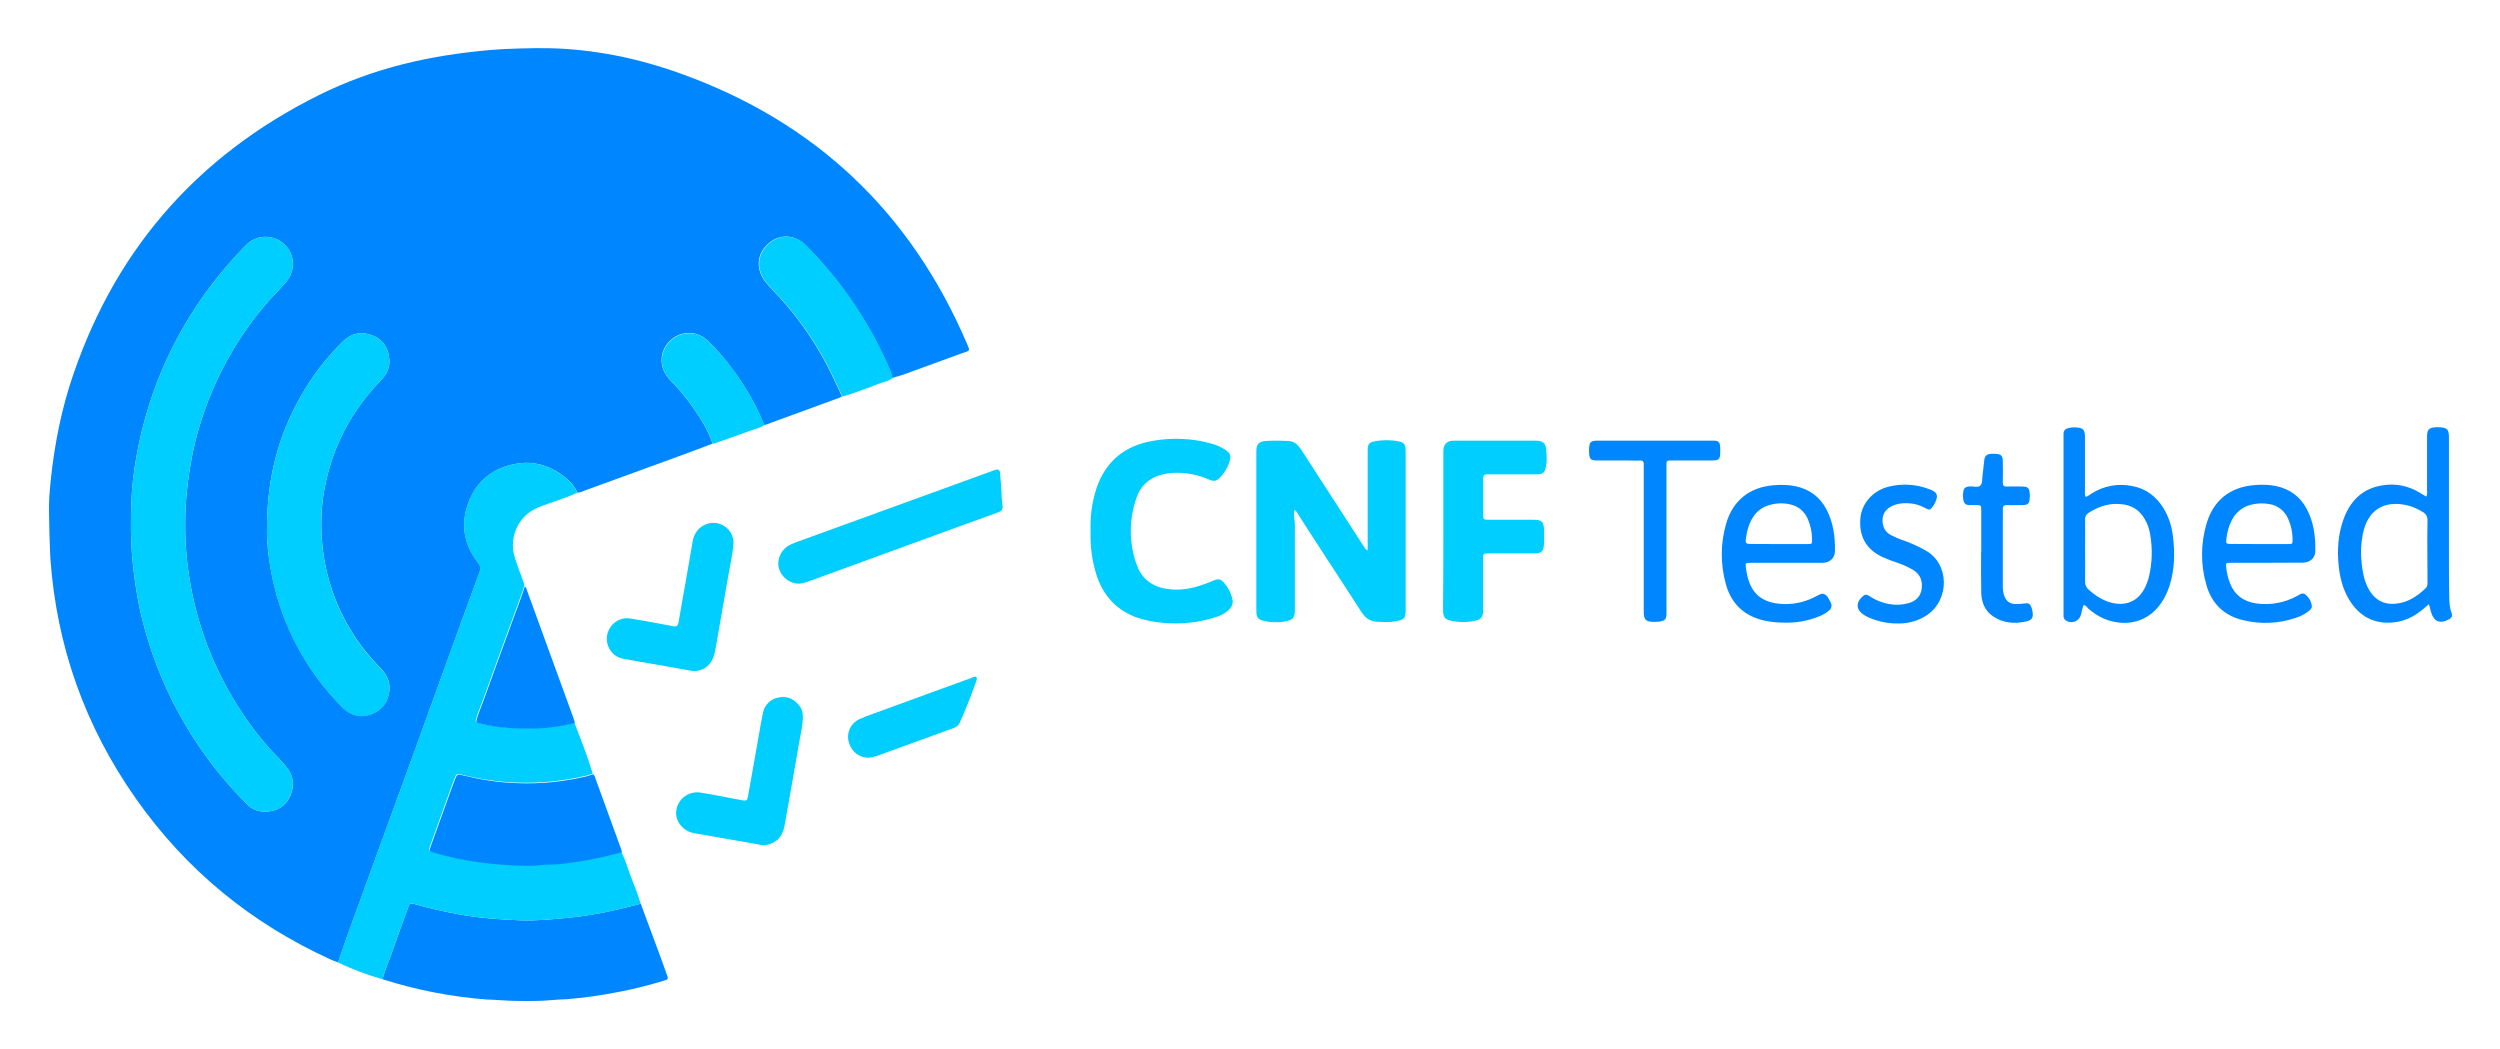
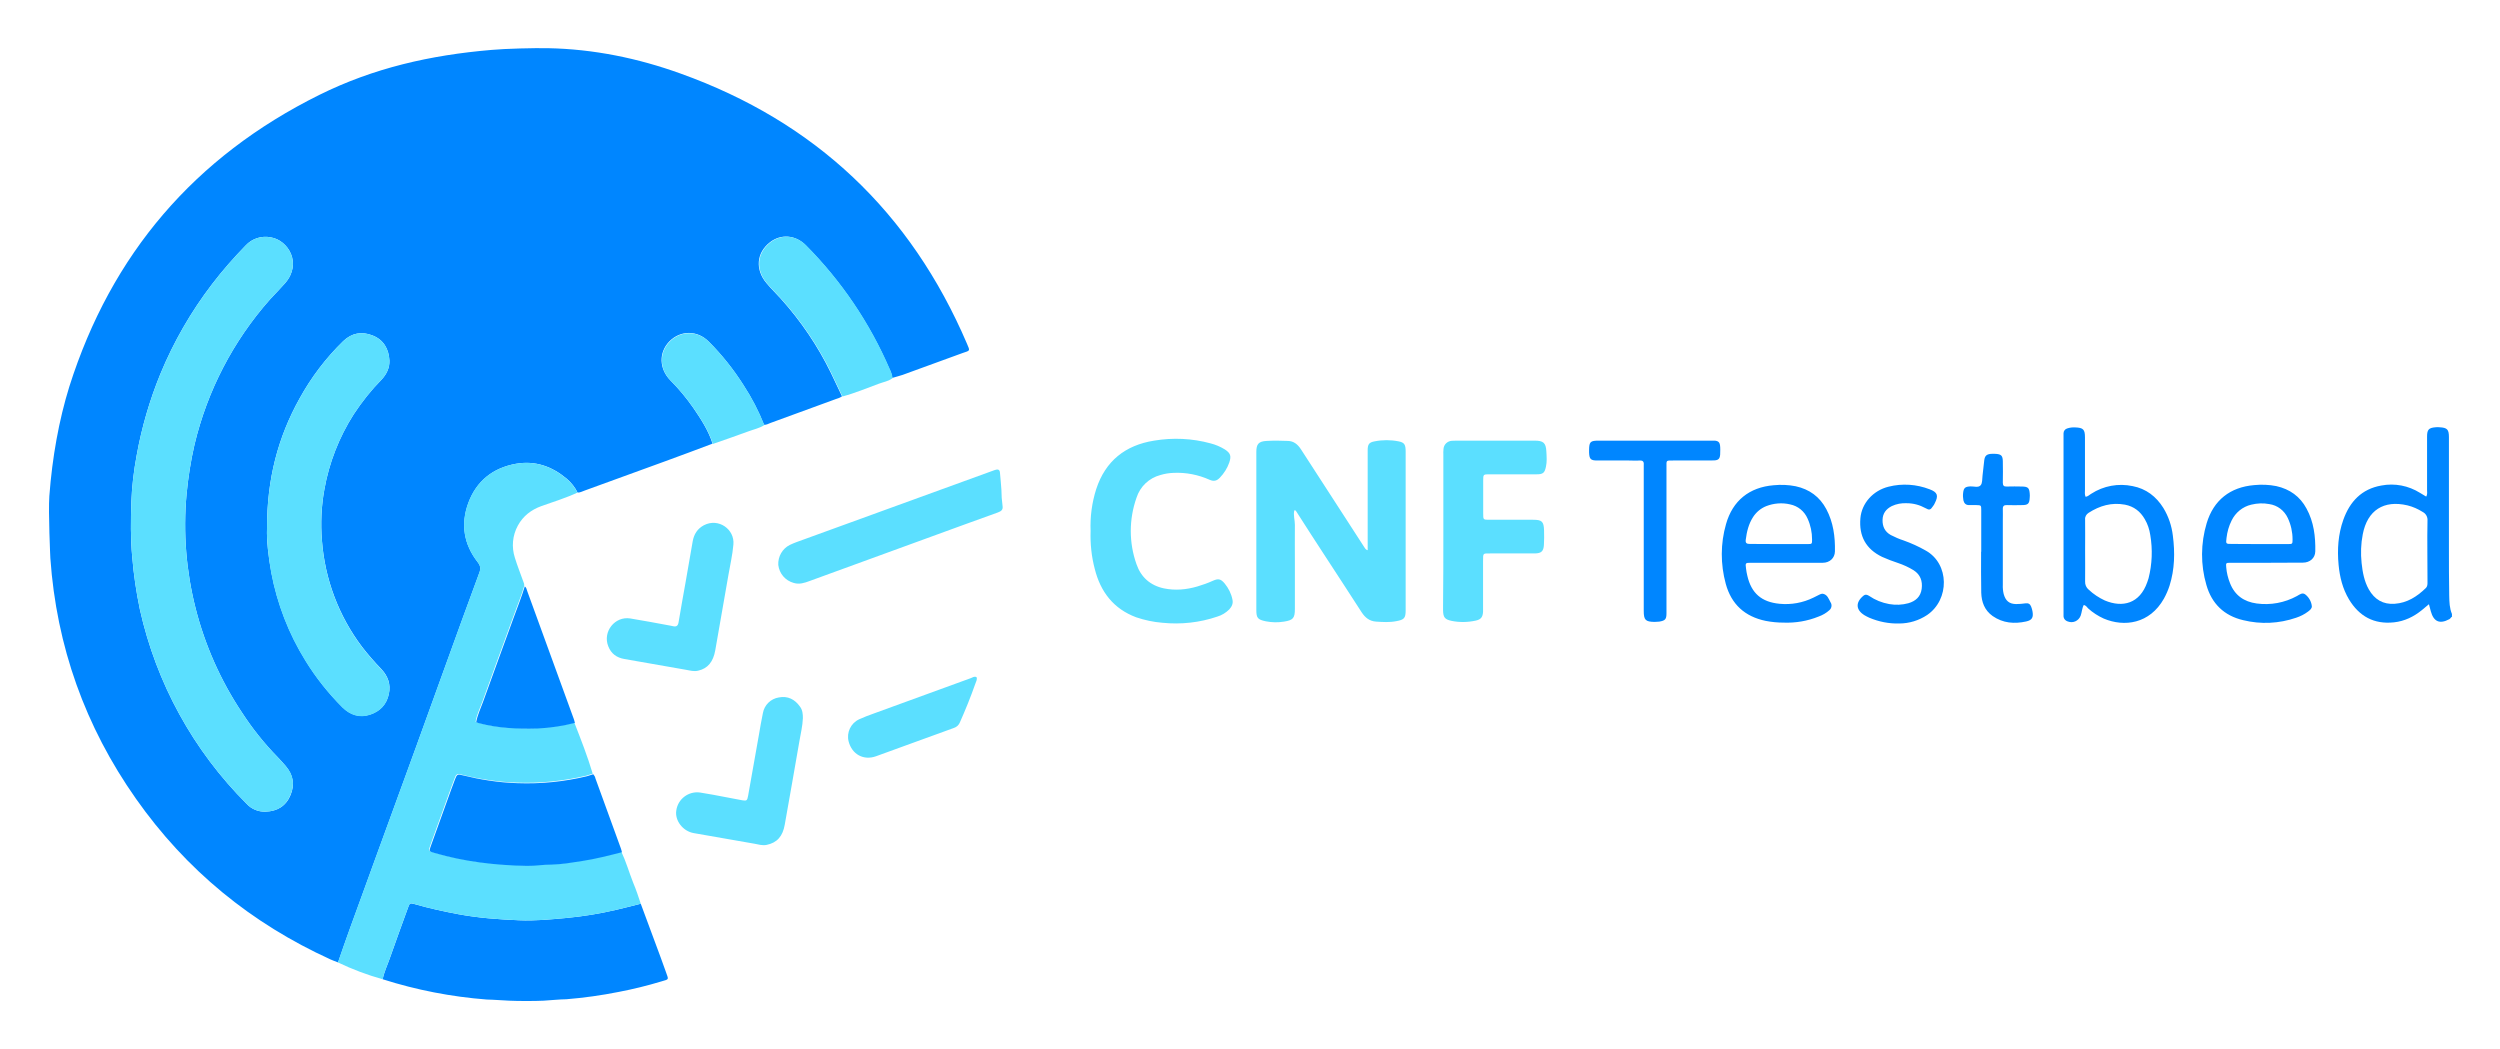
<svg xmlns="http://www.w3.org/2000/svg" version="1.1" id="Layer_1" x="0px" y="0px" viewBox="0 0 1737.8 728.8" style="enable-background:new 0 0 1737.8 728.8;" xml:space="preserve">
  <style type="text/css">
	.st0{fill:#0086FF;}
- 	.st1{fill:#00CEFF;}
+ 	.st1{fill:#5BDFFF;}
	.st2{fill:none;}
</style>
  <path class="st0" d="M1704.7,428.7c-1.1,0.1-1.2,1.3-2.1,1.7c-6.7,3.6-10.9,1.8-12.9-5.5c-0.4-1.5-0.8-2.9-1.3-4.9  c-1.8,1.5-3.3,2.8-4.9,4.1c-5.7,4.6-12,7.7-19.4,8.5c-13.9,1.5-24.2-4.2-31.3-16c-4.4-7.4-6.4-15.5-7.2-24  c-1-10.7-0.3-21.2,3.3-31.3c4.5-12.6,12.7-21.4,26.4-23.8c9.3-1.8,18.9,0.1,26.9,5.1c1.4,0.9,2.8,1.7,4.3,2.6c1-1.7,0.6-3.3,0.6-4.8  c0-12.3,0-24.6,0-36.9c0-4.9,1.2-6.1,5.9-6.5c0.9-0.1,1.9-0.1,2.8,0c5.3,0.3,6.5,1.5,6.5,6.9c0,25.9,0,51.7,0,77.6  c0,10.9,0,21.8,0.2,32.7c0.1,4.3,0.2,8.6,1.9,12.6V428.7z M1687.3,382.9c0-7-0.1-14,0.1-21c0.2-2.5-1.1-4.9-3.3-6  c-3.3-2.1-6.9-3.7-10.6-4.6c-16.5-3.9-27.9,3.4-31.1,20.1c-1.3,6.6-1.5,13.3-0.8,20c0.7,6.4,1.8,12.6,5,18.3c4,7,9.9,10.6,18,10  c8.7-0.6,15.5-5,21.6-10.9c1.3-1.3,1.2-2.8,1.2-4.3C1687.3,397.2,1687.3,390.1,1687.3,382.9L1687.3,382.9z" />
  <path class="st1" d="M950.7,382.5c0-16.4,0-32.5,0-48.5c0-7,0-14,0-21c0-4.1,0.9-5.5,4.8-6.2c5.5-1.1,11.2-1.1,16.7,0  c4.1,0.8,4.9,2.3,4.9,7.1c0,24.3,0,48.6,0,72.9c0,12.5,0,24.9,0,37.4c0,5.5-1,6.6-6.6,7.6c-4.6,0.9-9.3,0.6-13.9,0.3  c-4.6-0.3-7.6-2.7-10.1-6.5c-8.1-12.7-16.5-25.3-24.7-38c-7-10.7-13.9-21.4-20.8-32.2c-0.2-0.5-0.8-0.8-1.3-0.6  c-0.8,3.3,0.4,6.6,0.4,10c-0.1,8.9,0,17.8,0,26.6c0,10.6,0,21.2,0,31.8c0,6.5-1.2,7.9-7.6,8.9c-4.2,0.7-8.4,0.6-12.5-0.2  c-5.8-1.2-6.7-2.3-6.7-8c0-23.4,0-46.7,0-70.1c0-13.2,0-26.5,0-39.7c0-5.4,1.6-7.3,7.1-7.6c5-0.3,10-0.2,14.9,0c4,0.1,6.8,2.4,9,5.8  c10.8,16.8,21.7,33.5,32.5,50.2c3.9,6,7.8,12,11.7,18.1C948.9,381,949.1,382,950.7,382.5L950.7,382.5z M758.1,369.1  c-0.4-9.8,0.9-19.7,3.9-29.1c6.4-19.6,20.2-30.5,40.2-33.7c13.1-2.2,26.5-1.6,39.3,1.9c3.5,0.9,6.8,2.3,9.9,4.2  c4,2.6,4.6,4.6,3.1,9.1c-1.4,4-3.7,7.6-6.6,10.6c-2.1,2.2-4.2,2.7-7.1,1.4c-7.8-3.5-16.4-5.2-25-4.8c-3.1,0.1-6.2,0.6-9.2,1.5  c-7.9,2.1-14.1,8-16.6,15.8c-5.3,15-5.3,31.3,0,46.2c3.1,9,9.6,14.8,19.1,16.8c7.8,1.6,15.5,0.9,23.1-1.3c3.7-1.1,7.4-2.4,10.9-4  c3.8-1.7,5.5-1.3,8.2,1.9c2.7,3.3,4.6,7.1,5.4,11.2c0.6,2.7-0.4,4.8-2.2,6.8c-2.3,2.3-5.2,4.1-8.3,5c-12.3,4.2-25.3,5.6-38.2,4.3  c-6.2-0.5-12.3-1.8-18.2-3.8c-15.8-5.9-24.8-17.7-28.8-33.6C758.7,386.8,757.8,377.9,758.1,369.1z M1003.3,369.1  c0-17.6,0-35.2,0-52.8c-0.1-1.4,0-2.8,0.1-4.2c0.2-3.1,2.7-5.5,5.8-5.7c1.1-0.1,2.2-0.1,3.3-0.1c18.1,0,36.2,0,54.2,0  c6.1,0,7.9,1.5,8.2,7.5c0.2,3.6,0.5,7.2-0.3,10.7c-0.9,4.2-2,5.2-6.4,5.2c-10.9,0-21.8,0-32.7,0c-4.4,0-4.5,0-4.5,4.3  c0,7.6,0,15.3,0,22.9c0,4.4,0,4.4,4.3,4.4c10.1,0,20.3,0,30.4,0c6.1,0,7.4,1.2,7.6,7.3c0.1,3.4,0.1,6.9-0.1,10.3  c-0.3,4.3-1.8,5.7-6.2,5.8c-0.9,0-1.9,0-2.8,0c-9.2,0-18.4,0-27.6,0c-6.1,0-5.6-0.5-5.7,5.4c0,10.8,0,21.5,0,32.3c0,0.9,0,1.9,0,2.8  c-0.2,3.7-1.4,5.4-5.1,6.2c-5.5,1.2-11.2,1.3-16.7,0.2c-4.8-1-5.9-2.5-6-7.3c0-0.9,0-1.9,0-2.8  C1003.3,404.1,1003.3,386.6,1003.3,369.1L1003.3,369.1z" />
  <path class="st0" d="M1448.5,420.5c-1.3,2.3-1.3,5-2.2,7.5c-1.4,3.6-5.3,5.4-8.9,4c-0.4-0.1-0.7-0.3-1.1-0.5c-1.1-0.6-1.8-1.8-1.9-3  c0-1.1,0-2.2,0-3.3c0-40.2,0-80.4,0-120.7c0-1.1,0-2.2,0-3.3c0-1.6,1.1-3,2.6-3.4c1.8-0.6,3.7-0.8,5.5-0.7c5.6,0.2,6.8,1.4,6.8,6.9  c0,12.2,0,24.3,0,36.5c0,1.5-0.3,3.1,0.4,4.8c1.7-0.1,2.7-1.4,4-2.1c8.5-5.5,18.8-7.4,28.7-5.3c9.4,1.8,16.4,7.2,21.4,15.2  c3.6,5.9,5.8,12.5,6.6,19.3c1.5,11.7,1.3,23.3-2.3,34.7c-1,3.1-2.3,6.1-3.9,9c-9.9,17.6-27.6,19.9-41.8,13.9  c-4-1.8-7.7-4.2-10.9-7.1C1450.7,422,1450,420.9,1448.5,420.5z M1449.4,382.7c0,7.2,0.1,14.3,0,21.5c-0.1,2.2,0.8,4.3,2.5,5.7  c3.3,3.1,7.1,5.6,11.2,7.5c12.4,5.2,24.3,2.2,29.5-12.7c0.3-0.9,0.6-1.8,0.9-2.7c2.5-9.8,2.9-20.1,1.2-30.1c-0.6-3.9-1.8-7.6-3.8-11  c-3.1-5.4-7.6-8.9-13.8-10.1c-9.3-1.7-17.5,0.7-25.3,5.7c-1.6,1-2.6,2.8-2.4,4.6C1449.5,368.4,1449.4,375.5,1449.4,382.7  L1449.4,382.7z M1576.1,391.2c-8.6,0-17.1,0-25.7,0c-3.1,0-3.2,0.1-2.9,3.2c0.3,3.7,1.2,7.4,2.6,10.9c3.3,8.5,9.7,13,18.6,14.2  c9.6,1.3,19.4-0.5,28-5.2c1.8-1,3.8-2.8,6-0.9c2.4,2,4,4.9,4.3,8c0.1,1.6-1.3,2.7-2.6,3.7c-2.5,1.9-5.3,3.3-8.3,4.3  c-11.9,4.1-24.6,4.7-36.8,1.7c-13.3-3.1-21.9-11.5-25.6-24.5c-4.1-14-4-28.9,0.2-42.9c4.8-16,16.3-25.1,33.1-26.5  c5.1-0.5,10.3-0.3,15.3,0.7c9.4,2.1,16.5,7.2,21,15.6c5.1,9.3,6.3,19.5,6.1,29.8c-0.1,4.7-3.8,7.8-8.6,7.8  C1592.6,391.2,1584.4,391.2,1576.1,391.2z M1570.4,378.2c6.7,0,13.4,0,20.1,0c3,0,3.1-0.1,3.1-3.2c0-5.2-1.1-10.2-3.3-14.9  c-2.4-5.2-7.2-8.9-12.9-9.7c-4.1-0.8-8.4-0.6-12.5,0.4c-6,1.4-11,5.5-13.7,11.1c-1.9,3.8-3,7.8-3.5,12c-0.5,4.2-0.5,4.2,3.6,4.2  C1557.6,378.2,1564,378.2,1570.4,378.2L1570.4,378.2z M1242.3,391.2c-8.4,0-16.8,0-25.2,0c-3.9,0-3.9,0.1-3.4,4  c0.2,1.7,0.5,3.4,0.9,5c2.8,12.2,9.9,18.3,22.4,19.5c8.1,0.8,16.3-0.7,23.6-4.3c1.4-0.7,2.8-1.4,4.2-2.1c0.7-0.4,1.4-0.6,2.2-0.6  c3.3,0.6,4.1,3.5,5.4,5.9c1.2,1.7,0.9,4.1-0.7,5.5c-2.2,2-4.8,3.5-7.6,4.5c-7.7,3.1-15.9,4.5-24.2,4.2c-4.2,0-8.4-0.4-12.5-1.2  c-14.5-3-23.9-11.5-27.8-25.8c-3.7-13.6-3.7-28,0.2-41.5c4.6-16.3,16.2-25.6,33.1-27c5.1-0.5,10.3-0.3,15.3,0.7  c9.6,2.1,16.7,7.3,21.3,15.9c4.9,9.2,6.2,19.2,6,29.4c-0.1,4.7-3.7,7.9-8.5,7.9C1258.8,391.2,1250.6,391.2,1242.3,391.2z   M1236.4,378.2c6.7,0,13.4,0,20.1,0c3.1,0,3.1-0.1,3.1-3.2c0-5-1-9.9-3.1-14.5c-2.2-5.1-6.7-8.8-12.2-9.9  c-5.5-1.3-11.3-0.8-16.5,1.2c-3.8,1.5-7,4.2-9.2,7.6c-3.1,4.8-4.4,10.2-5.1,15.8c-0.3,2.4,0.7,2.9,2.9,2.9  C1223.1,378.1,1229.7,378.2,1236.4,378.2z M1142.6,375c0-16.4,0-32.7,0-49.1c0-0.9,0-1.9,0-2.8c0.2-2.2-0.6-3.1-2.9-3  c-2.5,0.2-5,0-7.5,0c-7.3,0-14.6,0-22,0c-4.5,0-5.4-1-5.6-5.5c0-0.6,0-1.2,0-1.9c0.1-5.6,0.9-6.4,6.6-6.4c26,0,52,0,78.1,0  c0.9,0,1.9,0,2.8,0c3,0.4,3.7,1.5,3.7,6.3c0.1,5.7-0.5,7-3.6,7.4c-1.1,0.1-2.2,0.1-3.3,0.1c-8.6,0-17.1,0-25.7,0  c-5.3,0-4.8-0.3-4.8,4.7c0,25.1,0,50.2,0,75.3c0,8.7,0,17.5,0,26.2c0,4.2-0.9,5.1-5,5.8c-1.1,0.1-2.2,0.2-3.3,0.2  c-6.3-0.1-7.5-1.3-7.5-7.7C1142.6,408,1142.6,391.5,1142.6,375z M1320.2,433.4c-7.1,0.2-14.2-1.2-20.8-4c-1.1-0.5-2.3-1.1-3.3-1.7  c-6.1-3.7-6.4-8.9-0.9-13.5c1.5-1.3,2.8-0.8,4.2,0.1c4.1,2.8,8.8,4.7,13.8,5.6c4.5,0.8,9.1,0.6,13.4-0.6c5.1-1.5,8.5-4.6,9.2-10  c0.7-5.4-0.9-9.9-5.6-12.9c-3.4-2.1-7.1-3.8-11-5.1c-3.7-1.2-7.3-2.6-10.9-4.2c-11.2-5.4-16.2-14.4-15.1-26.9  c0.9-10.3,8.7-19.2,19.6-21.9c9.5-2.4,19.4-1.7,28.5,1.8c5.6,2.1,6.3,4.4,3.6,9.7c-0.3,0.7-0.7,1.4-1.2,2c-1.8,2.7-2.5,3-5.3,1.4  c-4-2.2-8.4-3.4-13-3.4c-3.6-0.2-7.2,0.5-10.4,2c-3.9,2-6.3,5-6.4,9.6c-0.1,4.6,1.6,8.2,5.7,10.5c2.9,1.5,5.9,2.8,9,3.8  c5.3,1.9,10.4,4.2,15.3,7c16.6,9.2,16.7,34.1,1,44.8C1333.9,431.3,1327.1,433.4,1320.2,433.4L1320.2,433.4z M1377.2,383.5  c0-9.7,0-19.3,0-29c0-3.3-0.1-3.3-3.4-3.4c-1.7,0-3.4,0-5.1,0c-2.2,0-3.4-1.2-3.9-3.3c-0.3-1.7-0.4-3.4-0.2-5.1  c0.4-3.6,1.4-4.4,5.1-4.6c2.4-0.1,5.5,1.1,7.1-0.8c1.3-1.5,1-4.4,1.3-6.7c0.5-3.6,0.7-7.1,1.2-10.7c0.4-3,1.6-4.1,4.5-4.4  c1.2-0.1,2.5-0.1,3.7,0c3.6,0.3,4.6,1.3,4.7,5c0.1,5,0.1,10,0,15c0,2,0.7,2.8,2.7,2.7c3.6-0.1,7.2-0.1,10.8,0c4,0.1,4.9,1,5.2,4.9  c0.1,0.9,0.1,1.9,0,2.8c-0.2,4.3-1.2,5.2-5.4,5.2c-3.4,0.1-6.9,0.1-10.3,0c-2.2-0.1-3.1,0.6-3,2.9c0.1,2.5,0,5,0,7.5  c0,15,0,29.9,0,44.9c-0.1,2.2,0.1,4.4,0.6,6.5c1.3,4.7,3.8,6.9,8.6,7c2.2,0,4.4-0.2,6.5-0.5c2-0.3,3.3,0.4,4,2.3  c0.4,1,0.7,2.1,0.9,3.1c0.8,4.3-0.2,6.3-4.4,7.2c-8.2,1.8-16.1,1.2-23.3-3.8c-5.6-4-7.7-9.7-7.9-16.2c-0.2-9.5-0.1-19-0.1-28.5  L1377.2,383.5z" />
  <path class="st2" d="M245.8,287.9c5.7-8.7,12.3-16.8,19.5-24.3c3.6-3.7,5.7-8.2,5.4-13.2c-0.4-7.9-3.9-14.4-11.7-17.4  c-7.5-2.9-14.6-1.7-20.5,4c-12,11.7-22.2,25.1-30.2,39.7c-15.1,27.1-22.8,56.2-22.7,90.6v0c-0.3,8,0.9,19.3,3,30.4  c4,21.7,12.1,42.5,23.8,61.3c7.3,11.8,15.9,22.8,25.7,32.5c5.2,5.2,11.8,7.4,19.1,5c6.9-2.3,11.4-6.9,13.1-14.3  c1.5-6.8-0.7-12.5-5.2-17.3c-4.8-5-9.3-10.2-13.6-15.7c-16.1-21.4-25.7-47-27.7-73.7c-1-11.9-0.5-24,1.7-35.8  C228.9,321.4,235.7,303.8,245.8,287.9L245.8,287.9z" />
  <path class="st2" d="M193,526.5c-9.2-9.5-17.5-19.9-24.8-31c-29.8-44.7-43.4-98.3-38.5-151.8c1.1-11.6,2.9-23.1,5.5-34.4  c8.9-37.4,26.9-72.1,52.4-100.9c3.5-3.9,7.2-7.5,10.6-11.4c12-13.8,2.1-29.7-9.9-31.8c-6.5-1.3-13.1,0.8-17.6,5.7  c-8.3,8.5-16,17.4-23.2,26.7c-14.7,19.2-26.8,40.2-36,62.5c-7.5,18.2-13,37.2-16.5,56.6c-2,10.7-3.2,21.5-3.7,32.3  c-0.4,12.7-0.6,25.5,0.6,38.3c1,12.2,2.8,24.4,5.3,36.4c11.3,51.3,37.1,98.2,74.3,135.3c3.4,3.6,8.2,5.6,13.2,5.4  c8.1-0.3,14.1-3.9,17.3-11.6c3-7.2,1.8-13.8-3.3-19.7C196.8,530.7,195,528.5,193,526.5L193,526.5z" />
  <path class="st2" d="M193,526.5c-9.2-9.5-17.5-19.9-24.8-31c-29.8-44.7-43.4-98.3-38.5-151.8c1.1-11.6,2.9-23.1,5.5-34.4  c8.9-37.4,26.9-72.1,52.4-100.9c3.5-3.9,7.2-7.5,10.6-11.4c12-13.8,2.1-29.7-9.9-31.8c-6.5-1.3-13.1,0.8-17.6,5.7  c-8.3,8.5-16,17.4-23.2,26.7c-14.7,19.2-26.8,40.2-36,62.5c-7.5,18.2-13,37.2-16.5,56.6c-2,10.7-3.2,21.5-3.7,32.3  c-0.4,12.7-0.6,25.5,0.6,38.3c1,12.2,2.8,24.4,5.3,36.4c11.3,51.3,37.1,98.2,74.3,135.3c3.4,3.6,8.2,5.6,13.2,5.4  c8.1-0.3,14.1-3.9,17.3-11.6c3-7.2,1.8-13.8-3.3-19.7C196.8,530.7,195,528.5,193,526.5L193,526.5z" />
  <path class="st2" d="M245.8,287.9c5.7-8.7,12.3-16.8,19.5-24.3c3.6-3.7,5.7-8.2,5.4-13.2c-0.4-7.9-3.9-14.4-11.7-17.4  c-7.5-2.9-14.6-1.7-20.5,4c-12,11.7-22.2,25.1-30.2,39.7c-15.1,27.1-22.8,56.2-22.7,90.6v0c-0.3,8,0.9,19.3,3,30.4  c4,21.7,12.1,42.5,23.8,61.3c7.3,11.8,15.9,22.8,25.7,32.5c5.2,5.2,11.8,7.4,19.1,5c6.9-2.3,11.4-6.9,13.1-14.3  c1.5-6.8-0.7-12.5-5.2-17.3c-4.8-5-9.3-10.2-13.6-15.7c-16.1-21.4-25.7-47-27.7-73.7c-1-11.9-0.5-24,1.7-35.8  C228.9,321.4,235.7,303.8,245.8,287.9L245.8,287.9z" />
  <path class="st0" d="M672.2,239C633,147.4,566.7,84.7,473,51.1c-29.7-10.7-60.5-17-92-17.6c-9.7-0.2-29.7,0.3-39.4,1.2  c-42.4,3.6-81.8,12.5-119.7,31.3c-86.6,43-144.5,110.6-173.7,202.7c-7.2,23.2-11.9,49.2-13.9,76.1C33.5,355.9,35,388,35,388  c4.3,61.3,24.2,117,59.5,167.2c34.8,49.5,80.1,86.6,135.2,111.7c1.7,0.8,3.5,1.4,5.3,2.1c2.7-7.7,5.3-15.5,8.1-23.1  c5.8-16.1,11.8-32.2,17.6-48.4c9.6-26.3,19.2-52.6,28.8-79c6.8-18.8,13.6-37.6,20.4-56.4c7.7-21.3,15.4-42.6,23.3-63.9  c1.1-2.9,0.9-4.8-1-7.3c-9.8-12.5-12.1-26.5-6.6-41.4c5.7-15.2,17-24.2,33-27.1c13.5-2.4,25.1,1.8,35.4,10.4  c3.1,2.7,5.7,5.9,7.5,9.6c1.8,0.1,3.3-0.9,4.9-1.4c18.6-6.7,37.2-13.5,55.8-20.3c11.1-4,22.1-8.2,33.1-12.3  c-2.9-9.3-8.2-17.3-13.6-25.2c-4.7-6.7-9.9-13-15.7-18.8c-8-8.2-8.1-19.5-0.7-27.1c7.7-7.8,19.4-7.9,27.4,0.2  c9.1,9.1,17.2,19.3,24.1,30.2c5.7,8.7,10.5,18,14.3,27.6c1.6,0.1,3-0.7,4.5-1.3c15.2-5.5,30.3-11.1,45.4-16.6c1.5-0.4,3-1,4.3-1.9  c-2.6-5.4-5.1-10.8-7.7-16.2c-9.1-18.7-20.8-36-34.7-51.5c-3.4-3.8-7-7.2-10.2-11.1c-7.7-9.2-7.1-20.8,2.5-28.3  c7.6-5.9,17.7-5.2,24.9,2.1c24.6,24.8,44.3,53.9,58.1,85.9c1,2,1.7,4.1,2,6.3c2.4-0.7,4.8-1.3,7.2-2.1c13.9-5,27.8-10.1,41.7-15.2  C674.6,243.6,674.3,244,672.2,239L672.2,239z M202,552.6c-3.2,7.7-9.2,11.3-17.3,11.6c-5,0.2-9.8-1.7-13.2-5.4  c-37.2-37.1-62.9-84-74.3-135.3c-2.5-12-4.3-24.1-5.3-36.4c-1.2-12.8-1-25.5-0.6-38.3c0.4-10.8,1.7-21.6,3.7-32.3  c3.5-19.4,9-38.3,16.5-56.6c9.2-22.3,21.3-43.3,36-62.5c7.2-9.4,15-18.3,23.2-26.7c4.5-4.9,11.1-7,17.6-5.7c12,2,21.9,18,9.9,31.8  c-3.4,3.9-7.1,7.6-10.6,11.4c-25.5,28.8-43.5,63.5-52.4,100.9c-2.6,11.3-4.4,22.8-5.5,34.4c-4.9,53.5,8.7,107.1,38.5,151.8  c7.2,11.1,15.5,21.5,24.8,31c2,2,3.8,4.2,5.7,6.3C203.8,538.8,205,545.3,202,552.6L202,552.6z M223.8,375.7  c2,26.7,11.6,52.3,27.7,73.7c4.2,5.5,8.8,10.7,13.6,15.7c4.5,4.8,6.7,10.5,5.2,17.3c-1.6,7.3-6.1,12-13.1,14.3  c-7.3,2.4-13.8,0.2-19.1-5c-9.8-9.8-18.5-20.7-25.7-32.5c-11.7-18.8-19.7-39.6-23.8-61.3c-2.1-11.2-3.3-22.4-3-30.4v0  c-0.1-34.4,7.6-63.5,22.7-90.6c8.1-14.7,18.3-28.1,30.2-39.7c6-5.8,13-7,20.5-4c7.7,3,11.3,9.5,11.7,17.4c0.2,5-1.9,9.4-5.4,13.2  c-7.3,7.4-13.8,15.6-19.5,24.3c-10.1,15.9-17,33.5-20.3,52C223.4,351.7,222.8,363.8,223.8,375.7L223.8,375.7z M338.4,694.8  c-24.6-1.9-48.9-6.6-72.4-14.1c1-5.1,3.3-9.8,5-14.7c4.1-11.7,8.4-23.4,12.6-35c1.2-3.4,1.4-3.4,4.8-2.5c10,2.9,20.1,5.1,30.3,7  c13.9,2.6,28,3.6,42.1,4.2c11,0.5,22-0.6,32.9-1.6c11.7-1.1,23.3-3,34.8-5.7c5.7-1.3,11.3-2.8,16.9-4.2c4.6,12.5,9.3,25,13.9,37.5  c1.2,3.2,2.4,6.5,3.5,9.7c2,5.9,2.7,5.1-3.4,6.9c-9.6,2.9-19.4,5.3-29.3,7.2c-12,2.4-24.2,4.1-36.4,5.1c-5.3,0.1-9.5,0.6-15.9,1  c-6.1,0.3-17.5,0.3-23.7,0C348.9,695.4,343.7,694.9,338.4,694.8L338.4,694.8z" />
  <path class="st1" d="M445.4,628.2c-5.6,1.4-11.3,2.9-16.9,4.2c-11.4,2.7-23.1,4.6-34.8,5.7c-11,1-21.9,2.1-32.9,1.6  c-14.1-0.6-28.2-1.6-42.1-4.2c-10.2-1.9-20.3-4.1-30.3-7c-3.3-1-3.5-0.9-4.8,2.5c-4.3,11.7-8.5,23.3-12.6,35c-1.7,4.9-4,9.6-5,14.7  c-10.7-3-21.1-6.9-31.1-11.7c2.7-7.7,5.3-15.5,8.1-23.1c5.8-16.1,11.8-32.2,17.6-48.4c9.6-26.3,19.2-52.6,28.8-79  c6.8-18.8,13.6-37.6,20.4-56.4c7.7-21.3,15.4-42.6,23.3-63.9c1.1-2.9,0.9-4.8-1-7.3c-9.8-12.5-12.1-26.5-6.6-41.4  c5.7-15.2,17-24.2,33-27.1c13.5-2.4,25.1,1.8,35.4,10.4c3.1,2.7,5.7,5.9,7.5,9.6c-8.1,3.8-16.7,6.4-25.1,9.4  c-7.1,2.6-12.7,6.9-16.3,13.5c-3.8,6.9-4.5,15-2.1,22.4c1.7,5.6,3.9,11,5.8,16.4c0.5,1,0.8,2.1,0.7,3.2c-2.1,7.1-4.9,13.9-7.4,20.8  c-7.2,19.8-14.5,39.5-21.6,59.4c-1.7,4.7-4,9.2-4.8,14.2c0.6,0.2,1,0.5,1.5,0.6c13.5,3.6,27.3,4.2,41.1,3.8c8.8-0.4,17.5-1.6,26-3.9  c4.6,11.8,9.2,23.5,12.8,35.6c-1.5,0.5-3,1-4.5,1.4c-15.8,3.7-32,5.4-48.2,4.8c-6.6-0.2-13.2-0.8-19.7-1.8  c-6.2-0.9-12.4-2.1-18.5-3.7c-3.5-0.9-4-0.5-5.2,2.8c-0.9,2.5-1.8,5-2.8,7.5c-4.7,13-9.4,26-14.1,39.1c-1.2,3.5-1.2,3.5,2.6,4.6  c21,6.1,42.5,8.6,64.2,9c5.7,0.1,11.3-0.9,17-0.9c7.3,0,14.4-1.4,21.5-2.5c9.3-1.4,18.5-3.8,27.6-6.1c3.3,7,5.4,14.4,8.2,21.5  C442.3,618.7,443.8,623.4,445.4,628.2L445.4,628.2z" />
  <path class="st0" d="M432.3,592.4c-9.1,2.3-18.3,4.7-27.6,6.1c-7.1,1.1-14.3,2.4-21.5,2.5c-5.7,0-11.3,1-17,0.9  c-21.8-0.4-43.3-2.9-64.2-9c-3.8-1.1-3.8-1.2-2.6-4.6c4.7-13,9.4-26.1,14.1-39.1c0.9-2.5,1.8-5,2.8-7.5c1.3-3.4,1.7-3.7,5.2-2.8  c6.1,1.5,12.3,2.8,18.5,3.7c6.5,1,13.1,1.6,19.7,1.8c16.2,0.6,32.4-1,48.2-4.8c1.5-0.4,3-0.9,4.5-1.4c0.7,0.8,1.3,1.8,1.5,2.9  c5.9,16.2,11.8,32.5,17.7,48.7C431.9,590.6,432.1,591.5,432.3,592.4z" />
  <path class="st1" d="M696.9,351.7c0.4,2.6-0.8,3.6-3.2,4.5c-15.7,5.6-31.4,11.4-47.1,17.1c-28,10.2-56,20.4-83.9,30.6  c-3.5,1.3-7,2.5-11,1.3c-5.8-1.6-10-6.5-10.7-12.5c-0.3-5.8,2.8-11.3,8-13.9c3.1-1.5,6.4-2.6,9.7-3.8  c43.8-15.9,87.7-31.9,131.5-47.8c0.6-0.2,1.2-0.5,1.8-0.6c1.9-0.6,3,0,3.1,2.1c0.3,3.9,0.8,7.8,1,11.8  C696.1,344.2,696.4,348,696.9,351.7L696.9,351.7z M585.6,275.6c-2.6-5.4-5.1-10.8-7.7-16.2c-9.1-18.7-20.8-36-34.7-51.5  c-3.4-3.8-7-7.2-10.2-11.1c-7.7-9.2-7.1-20.8,2.5-28.3c7.6-5.9,17.7-5.2,24.9,2.1c24.6,24.8,44.3,53.9,58.1,85.9c1,2,1.7,4.1,2,6.3  c-2.8,2.2-6.3,2.7-9.5,3.9C602.5,269.8,594.3,273.3,585.6,275.6z M509.8,378.5c-0.6,7.2-2.3,14.3-3.5,21.4  c-3,17.4-6.1,34.7-9.1,52.1c-1.4,8-5.2,12.7-11.9,14.2c-2.9,0.7-5.6-0.1-8.4-0.6c-14.3-2.5-28.5-5-42.8-7.5  c-5.4-0.9-9.3-3.7-11.3-8.9c-4-10.1,4.6-21,15.3-19.3c9.3,1.5,18.6,3.3,27.9,5c0.6,0.1,1.2,0.2,1.9,0.4c2.3,0.5,3.4-0.3,3.8-2.8  c1.5-9.2,3.2-18.3,4.8-27.4c1.7-9.6,3.4-19.2,5-28.8c0.9-5,3.3-8.8,7.8-11.2C499.5,359.8,510.8,368,509.8,378.5L509.8,378.5z   M558.1,499.2c-0.2,5.4-1.5,10.6-2.4,15.9c-3.3,19.4-6.8,38.7-10.2,58.1c-1.4,8.1-5.3,12.6-12.6,14.1c-2.9,0.6-5.7-0.3-8.4-0.8  c-14.1-2.4-28.2-4.9-42.3-7.4c-7.5-1.3-13.2-8.7-12.1-15.7c1.1-8,8.5-13.6,16.5-12.5c0.2,0,0.4,0.1,0.6,0.1c5.8,0.9,11.5,2,17.2,3.1  c3.9,0.7,7.7,1.5,11.6,2.2c3,0.5,3.4,0.2,4-3c2.5-14.1,5-28.2,7.5-42.3c0.9-5.1,1.7-10.2,2.8-15.3c1-5.6,5.4-10,11.1-10.9  c6.2-1.2,11.1,1.3,14.7,6.4C557.9,493.6,558.1,496.4,558.1,499.2L558.1,499.2z" />
  <path class="st0" d="M399.6,502.5c-8.5,2.2-17.2,3.5-26,3.9c-13.9,0.4-27.6-0.2-41.1-3.8c-0.4-0.1-0.9-0.3-1.5-0.6  c0.9-5,3.1-9.5,4.8-14.2c7.1-19.8,14.4-39.6,21.6-59.4c2.5-6.9,5.3-13.8,7.4-20.8c1.1,0.8,1.3,2.1,1.7,3.3  c10.8,29.6,21.6,59.3,32.4,89C399.2,500.7,399.4,501.6,399.6,502.5L399.6,502.5z" />
  <path class="st1" d="M495.5,308.6c-2.9-9.3-8.2-17.3-13.6-25.2c-4.7-6.7-9.9-13-15.7-18.8c-8-8.2-8.1-19.5-0.7-27.1  c7.7-7.8,19.4-7.9,27.4,0.2c9.1,9.1,17.2,19.3,24.1,30.2c5.7,8.7,10.5,18,14.3,27.6c-3.4,2.2-7.5,3-11.2,4.4  C512,302.9,503.8,305.7,495.5,308.6L495.5,308.6z M678.8,470.7c0.7,1.7-0.4,3.1-0.8,4.5c-3.2,9.1-6.8,18-10.7,26.8  c-0.7,1.9-2.3,3.4-4.2,4c-18.1,6.5-36.1,13.2-54.2,19.7c-8.7,3.1-16.7-1.4-19-10.3c-1.6-6.2,1.5-12.7,7.3-15.4  c3.3-1.5,6.7-2.8,10.1-4c22.5-8.2,45-16.4,67.5-24.6C676,471,677.2,469.9,678.8,470.7L678.8,470.7z M184.7,564.2  c-5,0.2-9.8-1.7-13.2-5.4c-37.2-37.1-62.9-84-74.3-135.3c-2.5-12-4.3-24.1-5.3-36.4c-1.2-12.8-1-25.5-0.6-38.3  c0.4-10.8,1.7-21.6,3.7-32.3c3.5-19.4,9-38.3,16.5-56.6c9.2-22.3,21.3-43.3,36-62.5c7.2-9.4,15-18.3,23.2-26.7  c4.5-4.9,11.1-7,17.6-5.7c12,2,21.9,18,9.9,31.8c-3.4,3.9-7.1,7.6-10.6,11.4c-25.5,28.8-43.5,63.5-52.4,100.9  c-2.6,11.3-4.4,22.8-5.5,34.4c-4.9,53.5,8.7,107.1,38.5,151.8c7.2,11.1,15.5,21.5,24.8,31c2,2,3.8,4.2,5.7,6.3  c5.2,5.9,6.3,12.5,3.3,19.7C198.8,560.3,192.8,563.9,184.7,564.2L184.7,564.2z" />
  <path class="st1" d="M185.6,367.5c-0.1-34.4,7.6-63.5,22.7-90.6c8.1-14.7,18.3-28.1,30.2-39.7c6-5.8,13-7,20.5-4  c7.7,3,11.3,9.5,11.7,17.4c0.2,5-1.9,9.4-5.4,13.2c-7.3,7.4-13.8,15.6-19.5,24.3c-10.1,15.9-17,33.5-20.3,52  c-2.2,11.8-2.7,23.8-1.7,35.8c2,26.7,11.6,52.3,27.7,73.7c4.2,5.5,8.8,10.7,13.6,15.7c4.5,4.8,6.7,10.5,5.2,17.3  c-1.6,7.3-6.1,12-13.1,14.3c-7.3,2.4-13.8,0.2-19.1-5c-9.8-9.8-18.5-20.7-25.8-32.5c-11.7-18.8-19.7-39.6-23.8-61.3  C186.5,386.7,185.3,375.5,185.6,367.5L185.6,367.5z" />
</svg>
